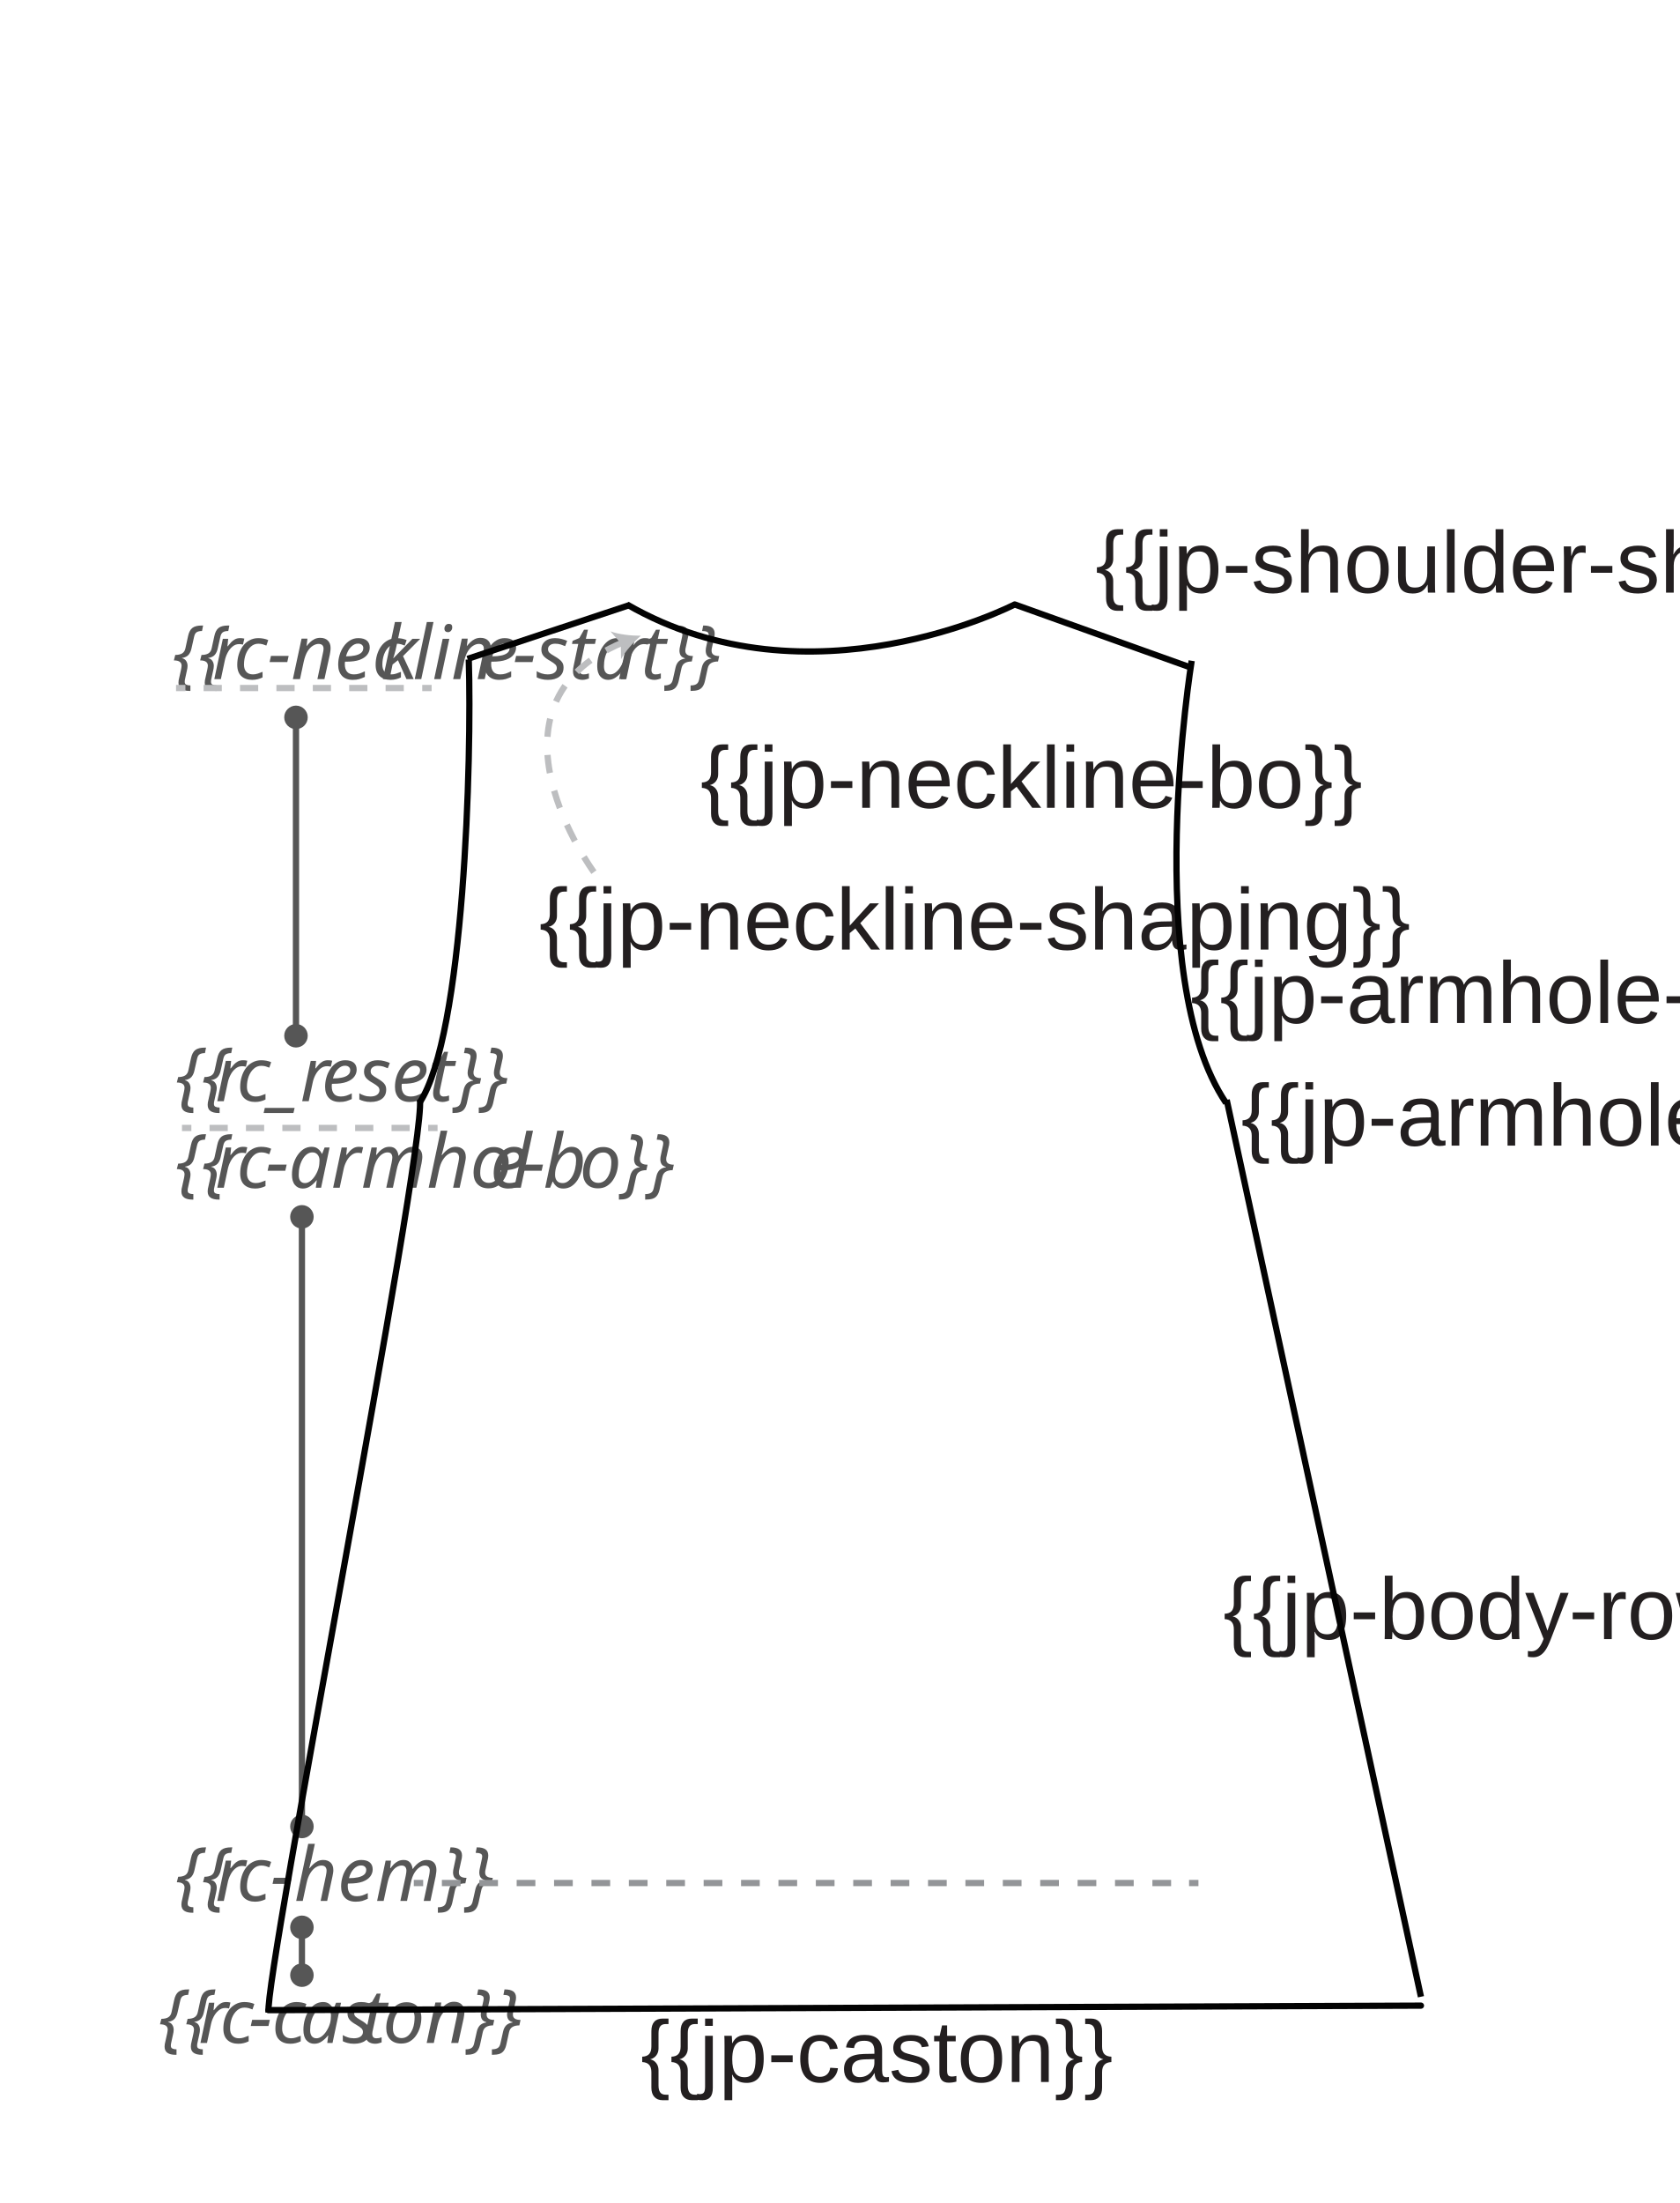
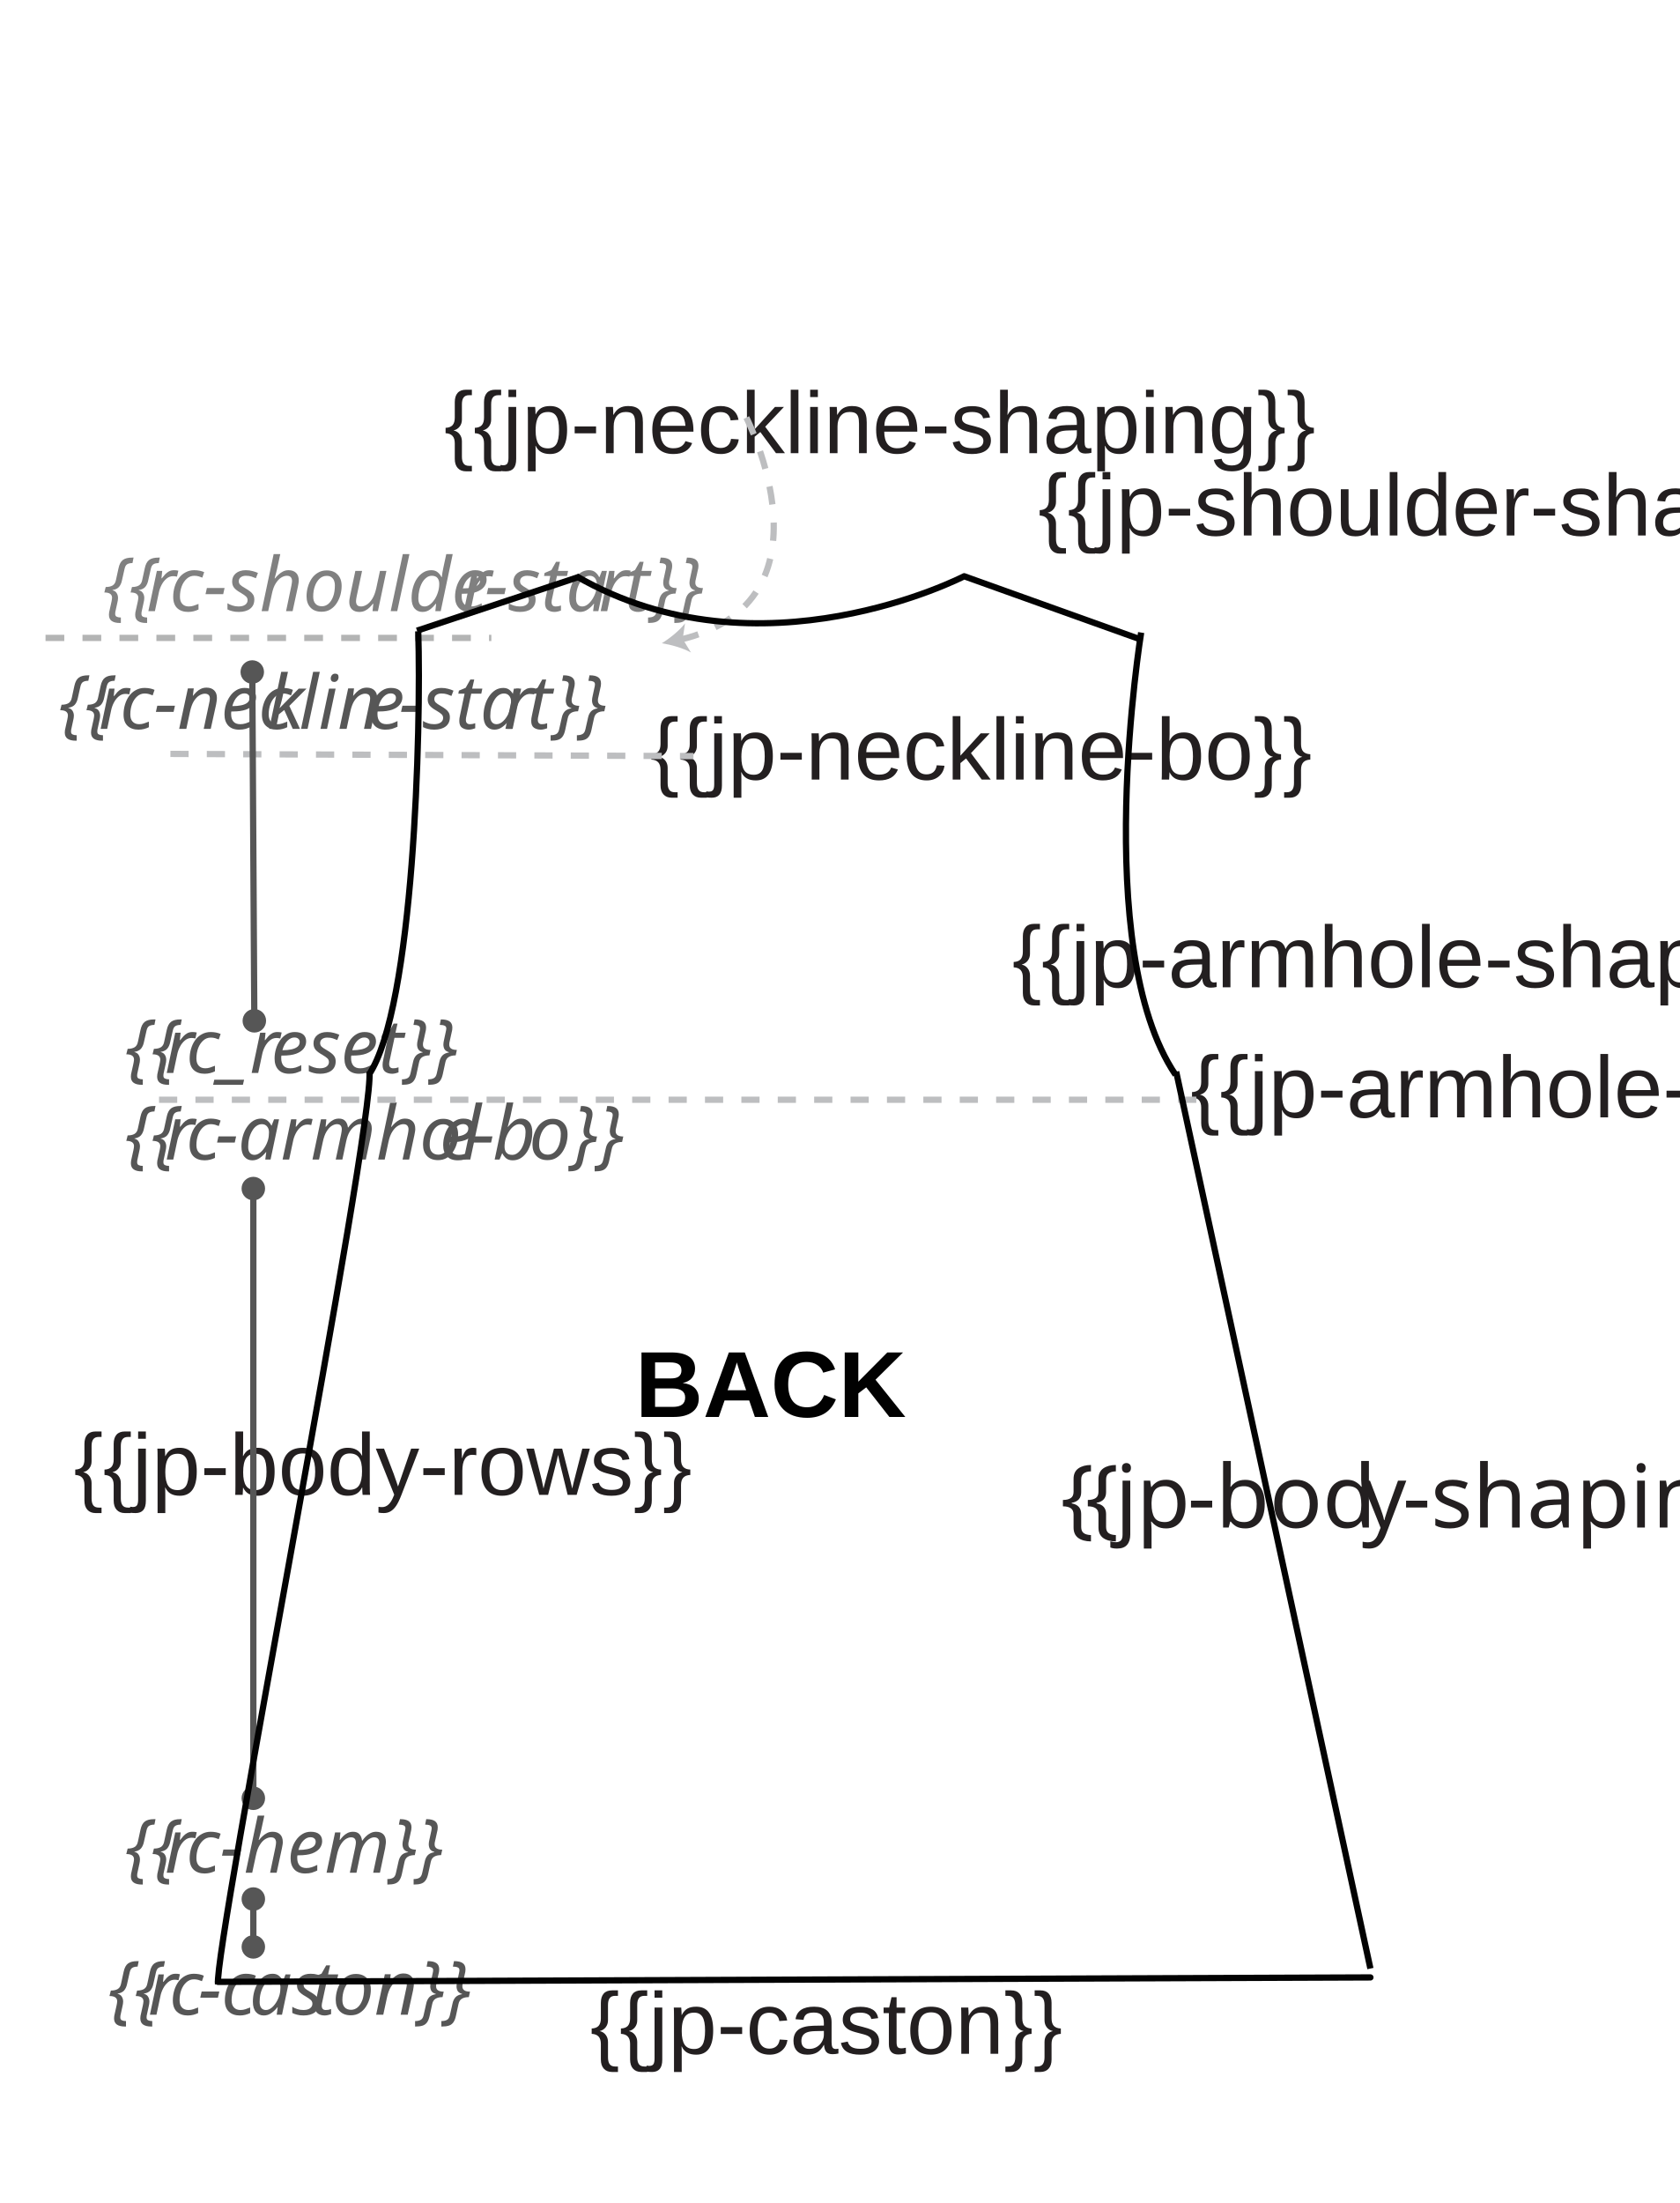
- <svg xmlns="http://www.w3.org/2000/svg" width="3.73in" height="4.89in" viewBox="0 0 268.64 352.18">
-   <g id="back_japanese-notation-layer">
-     <g id="japanese-overlay">
-       <circle id="jp-shoulder" cx="192.59" cy="100.96" r="4.28" fill="none" />
-       <circle id="jp-cast-on" cx="72.84" cy="331.93" r="4.28" fill="none" />
-       <circle id="jp-side-shaping" cx="199.72" cy="252.56" r="4.28" fill="none" />
-       <circle id="jp-armhole" cx="202.09" cy="176.52" r="4.28" fill="none" />
-       <circle id="jp-armhole-shaping" cx="202.09" cy="152.28" r="4.28" fill="none" />
-       <circle id="jp-neckline" cx="81.67" cy="61.16" r="4.28" fill="none" />
-       <circle id="jp-neck-center" cx="134.43" cy="116.64" r="4.28" fill="none" />
-       <circle id="jp-rows-neckine" cx="43.36" cy="108.08" r="4.28" fill="none" />
-       <circle id="jp-rows-reset" cx="43.36" cy="172.24" r="4.28" fill="none" />
-       <circle id="jp-rows-armhole-start" cx="43.36" cy="185.07" r="4.28" fill="none" />
-       <circle id="jp-rows-hem" cx="43.36" cy="301.03" r="4.28" fill="none" />
-       <circle id="jp-rows-cast-on" cx="43.83" cy="321" r="4.28" fill="none" />
-     </g>
-     <text transform="translate(102.46 332.84)" fill="#231f20" font-family="ArialMT, Arial" font-size="14">
+ <svg xmlns="http://www.w3.org/2000/svg" id="sleeveless_copy" width="3.73in" height="4.89in" viewBox="0 0 268.64 352.18">
+   <g id="jp_notation_copy">
+     <text transform="translate(190.38 178.63)" fill="#231f20" font-family="ArialMT, Arial" font-size="14">
+       <tspan x="0" y="0">{{jp-armhole-bo}}</tspan>
+     </text>
+     <text transform="translate(11.8 238.98)" fill="#231f20" font-family="ArialMT, Arial" font-size="14">
+       <tspan x="0" y="0">{{jp-body-rows}}</tspan>
+     </text>
+     <text transform="translate(166.02 85.6)" fill="#231f20" font-family="ArialMT, Arial" font-size="14">
+       <tspan x="0" y="0">{{jp-shoulder-shaping}}</tspan>
+     </text>
+     <text transform="translate(103.92 124.62)" fill="#231f20" font-family="ArialMT, Arial" font-size="14">
+       <tspan x="0" y="0">{{jp-neckline-bo}}</tspan>
+     </text>
+     <text transform="translate(161.86 157.83)" fill="#231f20" font-family="ArialMT, Arial" font-size="14">
+       <tspan x="0" y="0">{{jp-armhole-shaping}}</tspan>
+     </text>
+     <text transform="translate(71.02 72.44)" fill="#231f20" font-family="ArialMT, Arial" font-size="14">
+       <tspan x="0" y="0">{{jp-neckline-shaping}}</tspan>
+     </text>
+     <text transform="translate(94.38 328.33)" fill="#231f20" font-family="ArialMT, Arial" font-size="14">
      <tspan x="0" y="0">{{jp-caston}}</tspan>
    </text>
-     <g isolation="isolate">
-       <text transform="translate(25.46 326.6)" fill="#565656" font-family="MyriadPro-It, 'Myriad Pro'" font-size="12" font-style="italic" isolation="isolate">
-         <tspan x="0" y="0">{{</tspan>
-       </text>
-       <text transform="translate(31.71 326.6)" fill="#565656" font-family="MyriadPro-It, 'Myriad Pro'" font-size="12" font-style="italic" isolation="isolate">
-         <tspan x="0" y="0">r</tspan>
-       </text>
-       <text transform="translate(35.14 326.6)" fill="#565656" font-family="MyriadPro-It, 'Myriad Pro'" font-size="12" font-style="italic" isolation="isolate">
+     <line x1="40.51" y1="189.92" x2="40.51" y2="287.57" fill="none" stroke="#565656" />
+     <path d="M38.63,190.01c0-1.04.84-1.88,1.88-1.88s1.88.84,1.88,1.88-.84,1.88-1.88,1.88-1.88-.84-1.88-1.88Z" fill="#565656" />
+     <path d="M38.63,287.48c0,1.04.84,1.88,1.88,1.88s1.88-.84,1.88-1.88-.84-1.88-1.88-1.88-1.88.84-1.88,1.88Z" fill="#565656" />
+     <path d="M119.35,66.76s15.01,29.37-10.55,35.49" fill="none" stroke="#bdbec0" stroke-dasharray="2.91 2.91" stroke-miterlimit="10" />
+     <path d="M105.83,102.83c1.29-.8,2.83-2.03,3.71-3.18l-.37,2.5,1.32,2.16c-1.26-.71-3.17-1.24-4.66-1.48Z" fill="#bdbec0" />
+     <g isolation="isolate">
+       <text transform="translate(20.07 171.53)" fill="#565656" font-family="MyriadPro-It, 'Myriad Pro'" font-size="12" font-style="italic" isolation="isolate">
+         <tspan x="0" y="0">{{</tspan>
+       </text>
+       <text transform="translate(26.32 171.53)" fill="#565656" font-family="MyriadPro-It, 'Myriad Pro'" font-size="12" font-style="italic" isolation="isolate">
+         <tspan x="0" y="0">r</tspan>
+       </text>
+       <text transform="translate(29.75 171.53)" fill="#565656" font-family="MyriadPro-It, 'Myriad Pro'" font-size="12" font-style="italic" isolation="isolate">
+         <tspan x="0" y="0">c_</tspan>
+       </text>
+       <text transform="translate(39.9 171.53)" fill="#565656" font-family="MyriadPro-It, 'Myriad Pro'" font-size="12" font-style="italic" isolation="isolate">
+         <tspan x="0" y="0">r</tspan>
+       </text>
+       <text transform="translate(43.33 171.53)" fill="#565656" font-family="MyriadPro-It, 'Myriad Pro'" font-size="12" font-style="italic" isolation="isolate">
+         <tspan x="0" y="0">eset}}</tspan>
+       </text>
+     </g>
+     <g isolation="isolate">
+       <text transform="translate(20.07 185.37)" fill="#565656" font-family="MyriadPro-It, 'Myriad Pro'" font-size="12" font-style="italic" isolation="isolate">
+         <tspan x="0" y="0">{{</tspan>
+       </text>
+       <text transform="translate(26.32 185.37)" fill="#565656" font-family="MyriadPro-It, 'Myriad Pro'" font-size="12" font-style="italic" isolation="isolate">
+         <tspan x="0" y="0">r</tspan>
+       </text>
+       <text transform="translate(29.75 185.37)" fill="#565656" font-family="MyriadPro-It, 'Myriad Pro'" font-size="12" font-style="italic" isolation="isolate">
        <tspan x="0" y="0">c</tspan>
      </text>
-       <text transform="translate(39.79 326.6)" fill="#565656" font-family="MyriadPro-It, 'Myriad Pro'" font-size="12" font-style="italic" isolation="isolate" letter-spacing=".03em">
+       <text transform="translate(34.4 185.37)" fill="#565656" font-family="MyriadPro-It, 'Myriad Pro'" font-size="12" font-style="italic" isolation="isolate" letter-spacing=".02em">
        <tspan x="0" y="0">-</tspan>
      </text>
-       <text transform="translate(43.46 326.6)" fill="#565656" font-family="MyriadPro-It, 'Myriad Pro'" font-size="12" font-style="italic" isolation="isolate" letter-spacing="-.02em">
+       <text transform="translate(38.03 185.37)" fill="#565656" font-family="MyriadPro-It, 'Myriad Pro'" font-size="12" font-style="italic" isolation="isolate">
+         <tspan x="0" y="0">armhol</tspan>
+       </text>
+       <text transform="translate(70.29 185.37)" fill="#565656" font-family="MyriadPro-It, 'Myriad Pro'" font-size="12" font-style="italic" isolation="isolate" letter-spacing="0em">
+         <tspan x="0" y="0">e</tspan>
+       </text>
+       <text transform="translate(75.39 185.37)" fill="#565656" font-family="MyriadPro-It, 'Myriad Pro'" font-size="12" font-style="italic" isolation="isolate">
+         <tspan x="0" y="0">-</tspan>
+       </text>
+       <text transform="translate(78.76 185.37)" fill="#565656" font-family="MyriadPro-It, 'Myriad Pro'" font-size="12" font-style="italic" isolation="isolate">
+         <tspan x="0" y="0">b</tspan>
+       </text>
+       <text transform="translate(84.57 185.37)" fill="#565656" font-family="MyriadPro-It, 'Myriad Pro'" font-size="12" font-style="italic" isolation="isolate">
+         <tspan x="0" y="0">o}}</tspan>
+       </text>
+     </g>
+     <g isolation="isolate">
+       <text transform="translate(17.38 322.08)" fill="#565656" font-family="MyriadPro-It, 'Myriad Pro'" font-size="12" font-style="italic" isolation="isolate">
+         <tspan x="0" y="0">{{</tspan>
+       </text>
+       <text transform="translate(23.63 322.08)" fill="#565656" font-family="MyriadPro-It, 'Myriad Pro'" font-size="12" font-style="italic" isolation="isolate">
+         <tspan x="0" y="0">r</tspan>
+       </text>
+       <text transform="translate(27.06 322.08)" fill="#565656" font-family="MyriadPro-It, 'Myriad Pro'" font-size="12" font-style="italic" isolation="isolate">
        <tspan x="0" y="0">c</tspan>
      </text>
-       <text transform="translate(47.94 326.6)" fill="#565656" font-family="MyriadPro-It, 'Myriad Pro'" font-size="12" font-style="italic" isolation="isolate">
+       <text transform="translate(31.71 322.08)" fill="#565656" font-family="MyriadPro-It, 'Myriad Pro'" font-size="12" font-style="italic" isolation="isolate" letter-spacing=".03em">
+         <tspan x="0" y="0">-</tspan>
+       </text>
+       <text transform="translate(35.38 322.08)" fill="#565656" font-family="MyriadPro-It, 'Myriad Pro'" font-size="12" font-style="italic" isolation="isolate" letter-spacing="-.02em">
+         <tspan x="0" y="0">c</tspan>
+       </text>
+       <text transform="translate(39.86 322.08)" fill="#565656" font-family="MyriadPro-It, 'Myriad Pro'" font-size="12" font-style="italic" isolation="isolate">
        <tspan x="0" y="0">as</tspan>
      </text>
-       <text transform="translate(57.79 326.6)" fill="#565656" font-family="MyriadPro-It, 'Myriad Pro'" font-size="12" font-style="italic" isolation="isolate">
+       <text transform="translate(49.71 322.08)" fill="#565656" font-family="MyriadPro-It, 'Myriad Pro'" font-size="12" font-style="italic" isolation="isolate">
        <tspan x="0" y="0">t</tspan>
      </text>
-       <text transform="translate(61.19 326.6)" fill="#565656" font-family="MyriadPro-It, 'Myriad Pro'" font-size="12" font-style="italic" isolation="isolate">
+       <text transform="translate(53.11 322.08)" fill="#565656" font-family="MyriadPro-It, 'Myriad Pro'" font-size="12" font-style="italic" isolation="isolate">
        <tspan x="0" y="0">on}}</tspan>
      </text>
    </g>
-     <g isolation="isolate">
-       <text transform="translate(28.15 303.89)" fill="#565656" font-family="MyriadPro-It, 'Myriad Pro'" font-size="12" font-style="italic" isolation="isolate">
-         <tspan x="0" y="0">{{</tspan>
-       </text>
-       <text transform="translate(34.4 303.89)" fill="#565656" font-family="MyriadPro-It, 'Myriad Pro'" font-size="12" font-style="italic" isolation="isolate">
-         <tspan x="0" y="0">r</tspan>
-       </text>
-       <text transform="translate(37.83 303.89)" fill="#565656" font-family="MyriadPro-It, 'Myriad Pro'" font-size="12" font-style="italic" isolation="isolate">
+     <line x1="40.51" y1="303.5" x2="40.51" y2="311.34" fill="none" stroke="#565656" />
+     <path d="M38.63,303.59c0-1.04.84-1.88,1.88-1.88s1.88.84,1.88,1.88-.84,1.88-1.88,1.88-1.88-.84-1.88-1.88Z" fill="#565656" />
+     <path d="M38.63,311.24c0,1.04.84,1.88,1.88,1.88s1.88-.84,1.88-1.88-.84-1.88-1.88-1.88-1.88.84-1.88,1.88Z" fill="#565656" />
+     <g isolation="isolate">
+       <text transform="translate(20.07 299.38)" fill="#565656" font-family="MyriadPro-It, 'Myriad Pro'" font-size="12" font-style="italic" isolation="isolate">
+         <tspan x="0" y="0">{{</tspan>
+       </text>
+       <text transform="translate(26.32 299.38)" fill="#565656" font-family="MyriadPro-It, 'Myriad Pro'" font-size="12" font-style="italic" isolation="isolate">
+         <tspan x="0" y="0">r</tspan>
+       </text>
+       <text transform="translate(29.75 299.38)" fill="#565656" font-family="MyriadPro-It, 'Myriad Pro'" font-size="12" font-style="italic" isolation="isolate">
        <tspan x="0" y="0">c-hem}}</tspan>
      </text>
    </g>
-     <g isolation="isolate">
-       <text transform="translate(27.68 108.56)" fill="#565656" font-family="MyriadPro-It, 'Myriad Pro'" font-size="12" font-style="italic" isolation="isolate">
-         <tspan x="0" y="0">{{</tspan>
-       </text>
-       <text transform="translate(33.93 108.56)" fill="#565656" font-family="MyriadPro-It, 'Myriad Pro'" font-size="12" font-style="italic" isolation="isolate">
-         <tspan x="0" y="0">r</tspan>
-       </text>
-       <text transform="translate(37.36 108.56)" fill="#565656" font-family="MyriadPro-It, 'Myriad Pro'" font-size="12" font-style="italic" isolation="isolate">
-         <tspan x="0" y="0">c-nec</tspan>
-       </text>
-       <text transform="translate(60.9 108.56)" fill="#565656" font-family="MyriadPro-It, 'Myriad Pro'" font-size="12" font-style="italic" isolation="isolate">
-         <tspan x="0" y="0">k</tspan>
-       </text>
-       <text transform="translate(65.99 108.56)" fill="#565656" font-family="MyriadPro-It, 'Myriad Pro'" font-size="12" font-style="italic" isolation="isolate">
-         <tspan x="0" y="0">lin</tspan>
-       </text>
-       <text transform="translate(76.9 108.56)" fill="#565656" font-family="MyriadPro-It, 'Myriad Pro'" font-size="12" font-style="italic" isolation="isolate" letter-spacing="0em">
-         <tspan x="0" y="0">e</tspan>
-       </text>
-       <text transform="translate(82 108.56)" fill="#565656" font-family="MyriadPro-It, 'Myriad Pro'" font-size="12" font-style="italic" isolation="isolate">
-         <tspan x="0" y="0">-sta</tspan>
-       </text>
-       <text transform="translate(98.66 108.56)" fill="#565656" font-family="MyriadPro-It, 'Myriad Pro'" font-size="12" font-style="italic" isolation="isolate" letter-spacing=".03em">
-         <tspan x="0" y="0">r</tspan>
-       </text>
-       <text transform="translate(102.44 108.56)" fill="#565656" font-family="MyriadPro-It, 'Myriad Pro'" font-size="12" font-style="italic" isolation="isolate">
-         <tspan x="0" y="0">t}}</tspan>
-       </text>
-     </g>
-     <g isolation="isolate">
-       <text transform="translate(28.15 189.88)" fill="#565656" font-family="MyriadPro-It, 'Myriad Pro'" font-size="12" font-style="italic" isolation="isolate">
-         <tspan x="0" y="0">{{</tspan>
-       </text>
-       <text transform="translate(34.4 189.88)" fill="#565656" font-family="MyriadPro-It, 'Myriad Pro'" font-size="12" font-style="italic" isolation="isolate">
-         <tspan x="0" y="0">r</tspan>
-       </text>
-       <text transform="translate(37.83 189.88)" fill="#565656" font-family="MyriadPro-It, 'Myriad Pro'" font-size="12" font-style="italic" isolation="isolate">
-         <tspan x="0" y="0">c</tspan>
-       </text>
-       <text transform="translate(42.48 189.88)" fill="#565656" font-family="MyriadPro-It, 'Myriad Pro'" font-size="12" font-style="italic" isolation="isolate" letter-spacing=".02em">
-         <tspan x="0" y="0">-</tspan>
-       </text>
-       <text transform="translate(46.11 189.88)" fill="#565656" font-family="MyriadPro-It, 'Myriad Pro'" font-size="12" font-style="italic" isolation="isolate">
-         <tspan x="0" y="0">armhol</tspan>
-       </text>
-       <text transform="translate(78.37 189.88)" fill="#565656" font-family="MyriadPro-It, 'Myriad Pro'" font-size="12" font-style="italic" isolation="isolate" letter-spacing="0em">
-         <tspan x="0" y="0">e</tspan>
-       </text>
-       <text transform="translate(83.47 189.88)" fill="#565656" font-family="MyriadPro-It, 'Myriad Pro'" font-size="12" font-style="italic" isolation="isolate">
-         <tspan x="0" y="0">-</tspan>
-       </text>
-       <text transform="translate(86.84 189.88)" fill="#565656" font-family="MyriadPro-It, 'Myriad Pro'" font-size="12" font-style="italic" isolation="isolate">
-         <tspan x="0" y="0">b</tspan>
-       </text>
-       <text transform="translate(92.65 189.88)" fill="#565656" font-family="MyriadPro-It, 'Myriad Pro'" font-size="12" font-style="italic" isolation="isolate">
-         <tspan x="0" y="0">o}}</tspan>
-       </text>
-     </g>
-     <g isolation="isolate">
-       <text transform="translate(28.15 176.04)" fill="#565656" font-family="MyriadPro-It, 'Myriad Pro'" font-size="12" font-style="italic" isolation="isolate">
-         <tspan x="0" y="0">{{</tspan>
-       </text>
-       <text transform="translate(34.4 176.04)" fill="#565656" font-family="MyriadPro-It, 'Myriad Pro'" font-size="12" font-style="italic" isolation="isolate">
-         <tspan x="0" y="0">r</tspan>
-       </text>
-       <text transform="translate(37.83 176.04)" fill="#565656" font-family="MyriadPro-It, 'Myriad Pro'" font-size="12" font-style="italic" isolation="isolate">
-         <tspan x="0" y="0">c_</tspan>
-       </text>
-       <text transform="translate(47.98 176.04)" fill="#565656" font-family="MyriadPro-It, 'Myriad Pro'" font-size="12" font-style="italic" isolation="isolate">
-         <tspan x="0" y="0">r</tspan>
-       </text>
-       <text transform="translate(51.41 176.04)" fill="#565656" font-family="MyriadPro-It, 'Myriad Pro'" font-size="12" font-style="italic" isolation="isolate">
-         <tspan x="0" y="0">eset}}</tspan>
-       </text>
-     </g>
-     <text transform="translate(190.38 163.54)" fill="#231f20" font-family="ArialMT, Arial" font-size="14">
-       <tspan x="0" y="0">{{jp-armhole-shaping}}</tspan>
-     </text>
-     <text transform="translate(86.22 151.8)" fill="#231f20" font-family="ArialMT, Arial" font-size="14">
-       <tspan x="0" y="0">{{jp-neckline-shaping}}</tspan>
-     </text>
-     <line x1="66.17" y1="301.03" x2="67.67" y2="301.03" fill="none" stroke="#939598" stroke-miterlimit="10" />
-     <line x1="70.66" y1="301.03" x2="188.64" y2="301.03" fill="none" stroke="#939598" stroke-dasharray="2.99 2.99" stroke-miterlimit="10" />
-     <line x1="190.14" y1="301.03" x2="191.64" y2="301.03" fill="none" stroke="#939598" stroke-miterlimit="10" />
-     <line x1="29.1" y1="180.32" x2="30.6" y2="180.32" fill="none" stroke="#bdbec0" stroke-miterlimit="10" />
-     <line x1="33.51" y1="180.32" x2="67.02" y2="180.32" fill="none" stroke="#bdbec0" stroke-dasharray="2.91 2.91" stroke-miterlimit="10" />
-     <line x1="68.47" y1="180.32" x2="69.97" y2="180.32" fill="none" stroke="#bdbec0" stroke-miterlimit="10" />
-     <line x1="28.15" y1="109.99" x2="29.65" y2="109.99" fill="none" stroke="#bdbec0" stroke-miterlimit="10" />
-     <line x1="32.56" y1="109.99" x2="66.07" y2="109.99" fill="none" stroke="#bdbec0" stroke-dasharray="2.91 2.91" stroke-miterlimit="10" />
-     <line x1="67.52" y1="109.99" x2="69.02" y2="109.99" fill="none" stroke="#bdbec0" stroke-miterlimit="10" />
-     <line x1="47.33" y1="114.59" x2="47.33" y2="165.67" fill="none" stroke="#565656" />
-     <circle cx="47.33" cy="114.68" r="1.88" fill="#565656" />
-     <path d="M45.45,165.58c0,1.04.84,1.88,1.88,1.88s1.88-.84,1.88-1.88-.84-1.88-1.88-1.88-1.88.84-1.88,1.88Z" fill="#565656" />
-     <line x1="48.28" y1="194.43" x2="48.28" y2="292.09" fill="none" stroke="#565656" />
-     <circle cx="48.28" cy="194.53" r="1.88" fill="#565656" />
-     <circle cx="48.28" cy="291.99" r="1.88" fill="#565656" />
-     <line x1="48.28" y1="308.02" x2="48.28" y2="315.85" fill="none" stroke="#565656" />
-     <path d="M46.4,308.11c0-1.04.84-1.88,1.88-1.88s1.88.84,1.88,1.88-.84,1.88-1.88,1.88-1.88-.84-1.88-1.88Z" fill="#565656" />
-     <circle cx="48.28" cy="315.76" r="1.88" fill="#565656" />
-     <text transform="translate(198.46 183.14)" fill="#231f20" font-family="ArialMT, Arial" font-size="14">
-       <tspan x="0" y="0">{{jp-armhole-bo}}</tspan>
-     </text>
-     <text transform="translate(195.6 262.03)" fill="#231f20" font-family="ArialMT, Arial" font-size="14">
-       <tspan x="0" y="0">{{jp-body-rows}}</tspan>
-     </text>
-     <text transform="translate(175.17 94.74)" fill="#231f20" font-family="ArialMT, Arial" font-size="14">
-       <tspan x="0" y="0">{{jp-shoulder-shaping}}</tspan>
-     </text>
-     <text transform="translate(112 129.14)" fill="#231f20" font-family="ArialMT, Arial" font-size="14">
-       <tspan x="0" y="0">{{jp-neckline-bo}}</tspan>
-     </text>
-     <path d="M94.97,139.42s-19.57-26.54,4.65-36.73" fill="none" stroke="#bdbec0" stroke-dasharray="2.91 2.91" stroke-miterlimit="10" />
-     <path d="M102.46,101.64c-1.14,1-2.47,2.47-3.15,3.74l-.04-2.53-1.65-1.92c1.36.5,3.33.71,4.84.7Z" fill="#bdbec0" />
+     <line id="jp_armhole_line" x1="25.43" y1="175.81" x2="191.74" y2="175.81" fill="none" stroke="#bdbec0" stroke-dasharray="2.91 2.91" stroke-miterlimit="10" />
+     <g id="neckline_start_FRONT">
+       <g isolation="isolate">
+         <text transform="translate(9.5 116.52)" fill="#565656" font-family="MyriadPro-It, 'Myriad Pro'" font-size="12" font-style="italic" isolation="isolate">
+           <tspan x="0" y="0">{{</tspan>
+         </text>
+         <text transform="translate(15.75 116.52)" fill="#565656" font-family="MyriadPro-It, 'Myriad Pro'" font-size="12" font-style="italic" isolation="isolate">
+           <tspan x="0" y="0">r</tspan>
+         </text>
+         <text transform="translate(19.18 116.52)" fill="#565656" font-family="MyriadPro-It, 'Myriad Pro'" font-size="12" font-style="italic" isolation="isolate">
+           <tspan x="0" y="0">c-nec</tspan>
+         </text>
+         <text transform="translate(42.72 116.52)" fill="#565656" font-family="MyriadPro-It, 'Myriad Pro'" font-size="12" font-style="italic" isolation="isolate">
+           <tspan x="0" y="0">k</tspan>
+         </text>
+         <text transform="translate(47.81 116.52)" fill="#565656" font-family="MyriadPro-It, 'Myriad Pro'" font-size="12" font-style="italic" isolation="isolate">
+           <tspan x="0" y="0">lin</tspan>
+         </text>
+         <text transform="translate(58.72 116.52)" fill="#565656" font-family="MyriadPro-It, 'Myriad Pro'" font-size="12" font-style="italic" isolation="isolate" letter-spacing="0em">
+           <tspan x="0" y="0">e</tspan>
+         </text>
+         <text transform="translate(63.82 116.52)" fill="#565656" font-family="MyriadPro-It, 'Myriad Pro'" font-size="12" font-style="italic" isolation="isolate">
+           <tspan x="0" y="0">-sta</tspan>
+         </text>
+         <text transform="translate(80.48 116.52)" fill="#565656" font-family="MyriadPro-It, 'Myriad Pro'" font-size="12" font-style="italic" isolation="isolate" letter-spacing=".03em">
+           <tspan x="0" y="0">r</tspan>
+         </text>
+         <text transform="translate(84.26 116.52)" fill="#565656" font-family="MyriadPro-It, 'Myriad Pro'" font-size="12" font-style="italic" isolation="isolate">
+           <tspan x="0" y="0">t}}</tspan>
+         </text>
+       </g>
+       <line id="jp_neckline_line" x1="27.25" y1="120.52" x2="110.89" y2="120.87" fill="none" stroke="#bdbec0" stroke-dasharray="2.91 2.91" stroke-miterlimit="10" />
+     </g>
+     <g id="japanese-TARGETS">
+       <circle id="jp-shoulder" cx="184.51" cy="96.45" r="4.28" fill="none" />
+       <circle id="jp-cast-on" cx="64.76" cy="327.42" r="4.28" fill="none" />
+       <circle id="jp-side-shaping" cx="191.64" cy="248.05" r="4.28" fill="none" />
+       <circle id="jp-armhole" cx="194.01" cy="172.01" r="4.28" fill="none" />
+       <circle id="jp-armhole-shaping" cx="194.01" cy="147.77" r="4.28" fill="none" />
+       <circle id="jp-neckline" cx="73.59" cy="56.65" r="4.28" fill="none" />
+       <circle id="jp-neck-center" cx="126.35" cy="112.13" r="4.28" fill="none" />
+       <circle id="jp-rows-neckine" cx="35.28" cy="103.57" r="4.28" fill="none" />
+       <circle id="jp-rows-reset" cx="35.28" cy="167.73" r="4.28" fill="none" />
+       <circle id="jp-rows-armhole-start" cx="35.28" cy="180.56" r="4.28" fill="none" />
+       <circle id="jp-rows-hem" cx="35.28" cy="296.52" r="4.28" fill="none" />
+       <circle id="jp-rows-cast-on" cx="35.75" cy="316.49" r="4.28" fill="none" />
+     </g>
+     <text transform="translate(16.56 97.7)" fill="gray" font-family="MyriadPro-It, 'Myriad Pro'" font-size="12" font-style="italic">
+       <tspan x="0" y="0">{{</tspan>
+       <tspan x="6.82" y="0" letter-spacing="0em">r</tspan>
+       <tspan x="10.56" y="0">c-shoulde</tspan>
+       <tspan x="57.26" y="0" letter-spacing="0em">r</tspan>
+       <tspan x="60.97" y="0">-sta</tspan>
+       <tspan x="79.15" y="0" letter-spacing=".03em">r</tspan>
+       <tspan x="83.28" y="0">t}}</tspan>
+     </text>
+     <line x1="7.28" y1="101.98" x2="78.57" y2="101.98" fill="none" stroke="#b3b4b4" stroke-dasharray="3 2.91" stroke-miterlimit="10" />
+     <text transform="translate(169.58 244.2)" fill="#231f20" font-family="MyriadPro-Regular, 'Myriad Pro'" font-size="14">
+       <tspan x="0" y="0">{</tspan>
+       <tspan x="3.98" y="0" letter-spacing=".06em">{</tspan>
+       <tspan x="8.74" y="0">j</tspan>
+       <tspan x="12.14" y="0" letter-spacing=".01em">p</tspan>
+       <tspan x="20.31" y="0">-bod</tspan>
+       <tspan x="48.16" y="0" letter-spacing="0em">y</tspan>
+       <tspan x="54.7" y="0">-shaping}}</tspan>
+     </text>
+     <line x1="40.34" y1="107.33" x2="40.67" y2="163.28" fill="none" stroke="#565656" />
+     <path d="M38.46,107.44c0-1.04.83-1.88,1.87-1.89,1.04,0,1.88.83,1.89,1.87,0,1.04-.83,1.88-1.87,1.89-1.04,0-1.88-.83-1.89-1.87Z" fill="#565656" />
+     <path d="M38.79,163.2c0,1.04.85,1.87,1.89,1.87,1.04,0,1.87-.85,1.87-1.89,0-1.04-.85-1.87-1.89-1.87-1.04,0-1.87.85-1.87,1.89Z" fill="#565656" />
  </g>
-   <g id="back-aline">
-     <g id="back">
-       <line x1="42.94" y1="321.35" x2="227.22" y2="320.63" fill="none" stroke="#020202" stroke-linecap="round" stroke-linejoin="round" />
-       <path d="M67.16,175.83c.8,8.9-24.92,140.27-24.22,145.87" fill="none" stroke="#020202" />
-       <path d="M196.16,175.83l31.06,143.38" fill="none" stroke="#020202" />
-       <path d="M74.96,105.43c.5,15.6-.7,60.2-7.9,70.9" fill="none" stroke="#020202" stroke-linejoin="round" />
-       <path d="M190.56,105.63s-8.2,50.4,5.5,70.7" fill="none" stroke="#020202" stroke-linejoin="round" />
-       <path d="M100.26,96.63c29.3,16.92,62,0,62,0l28.2,10.1" fill="none" stroke="#020202" stroke-linejoin="round" />
-     </g>
-     <line x1="74.76" y1="105.33" x2="100.66" y2="96.73" fill="none" stroke="#020202" stroke-linejoin="round" />
+   <g id="bodies_copy">
+     <g isolation="isolate">
+       <g isolation="isolate">
+         <g isolation="isolate">
+           <g isolation="isolate">
+             <g isolation="isolate">
+               <g isolation="isolate">
+                 <g isolation="isolate">
+                   <text transform="translate(101.58 226.52)" fill="#010101" font-family="Arial-BoldMT, Arial" font-size="15" font-weight="700" isolation="isolate">
+                     <tspan x="0" y="0">BACK</tspan>
+                   </text>
+                 </g>
+               </g>
+             </g>
+           </g>
+         </g>
+       </g>
+     </g>
+     <g id="aline">
+       <g id="aline_back">
+         <g id="back">
+           <line x1="34.86" y1="316.83" x2="219.14" y2="316.12" fill="none" stroke="#020202" stroke-linecap="round" stroke-linejoin="round" />
+           <path d="M59.08,171.32c.8,8.9-24.92,140.27-24.22,145.87" fill="none" stroke="#020202" />
+           <path d="M188.08,171.32l31.06,143.38" fill="none" stroke="#020202" />
+           <path d="M66.88,100.92c.5,15.6-.7,60.2-7.9,70.9" fill="none" stroke="#020202" stroke-linejoin="round" />
+           <path d="M182.48,101.12s-8.2,50.4,5.5,70.7" fill="none" stroke="#020202" stroke-linejoin="round" />
+           <path d="M92.18,92.12c29.3,16.92,62,0,62,0l28.2,10.1" fill="none" stroke="#020202" stroke-linejoin="round" />
+         </g>
+         <line x1="66.68" y1="100.82" x2="92.58" y2="92.22" fill="none" stroke="#020202" stroke-linejoin="round" />
+       </g>
+     </g>
  </g>
</svg>
